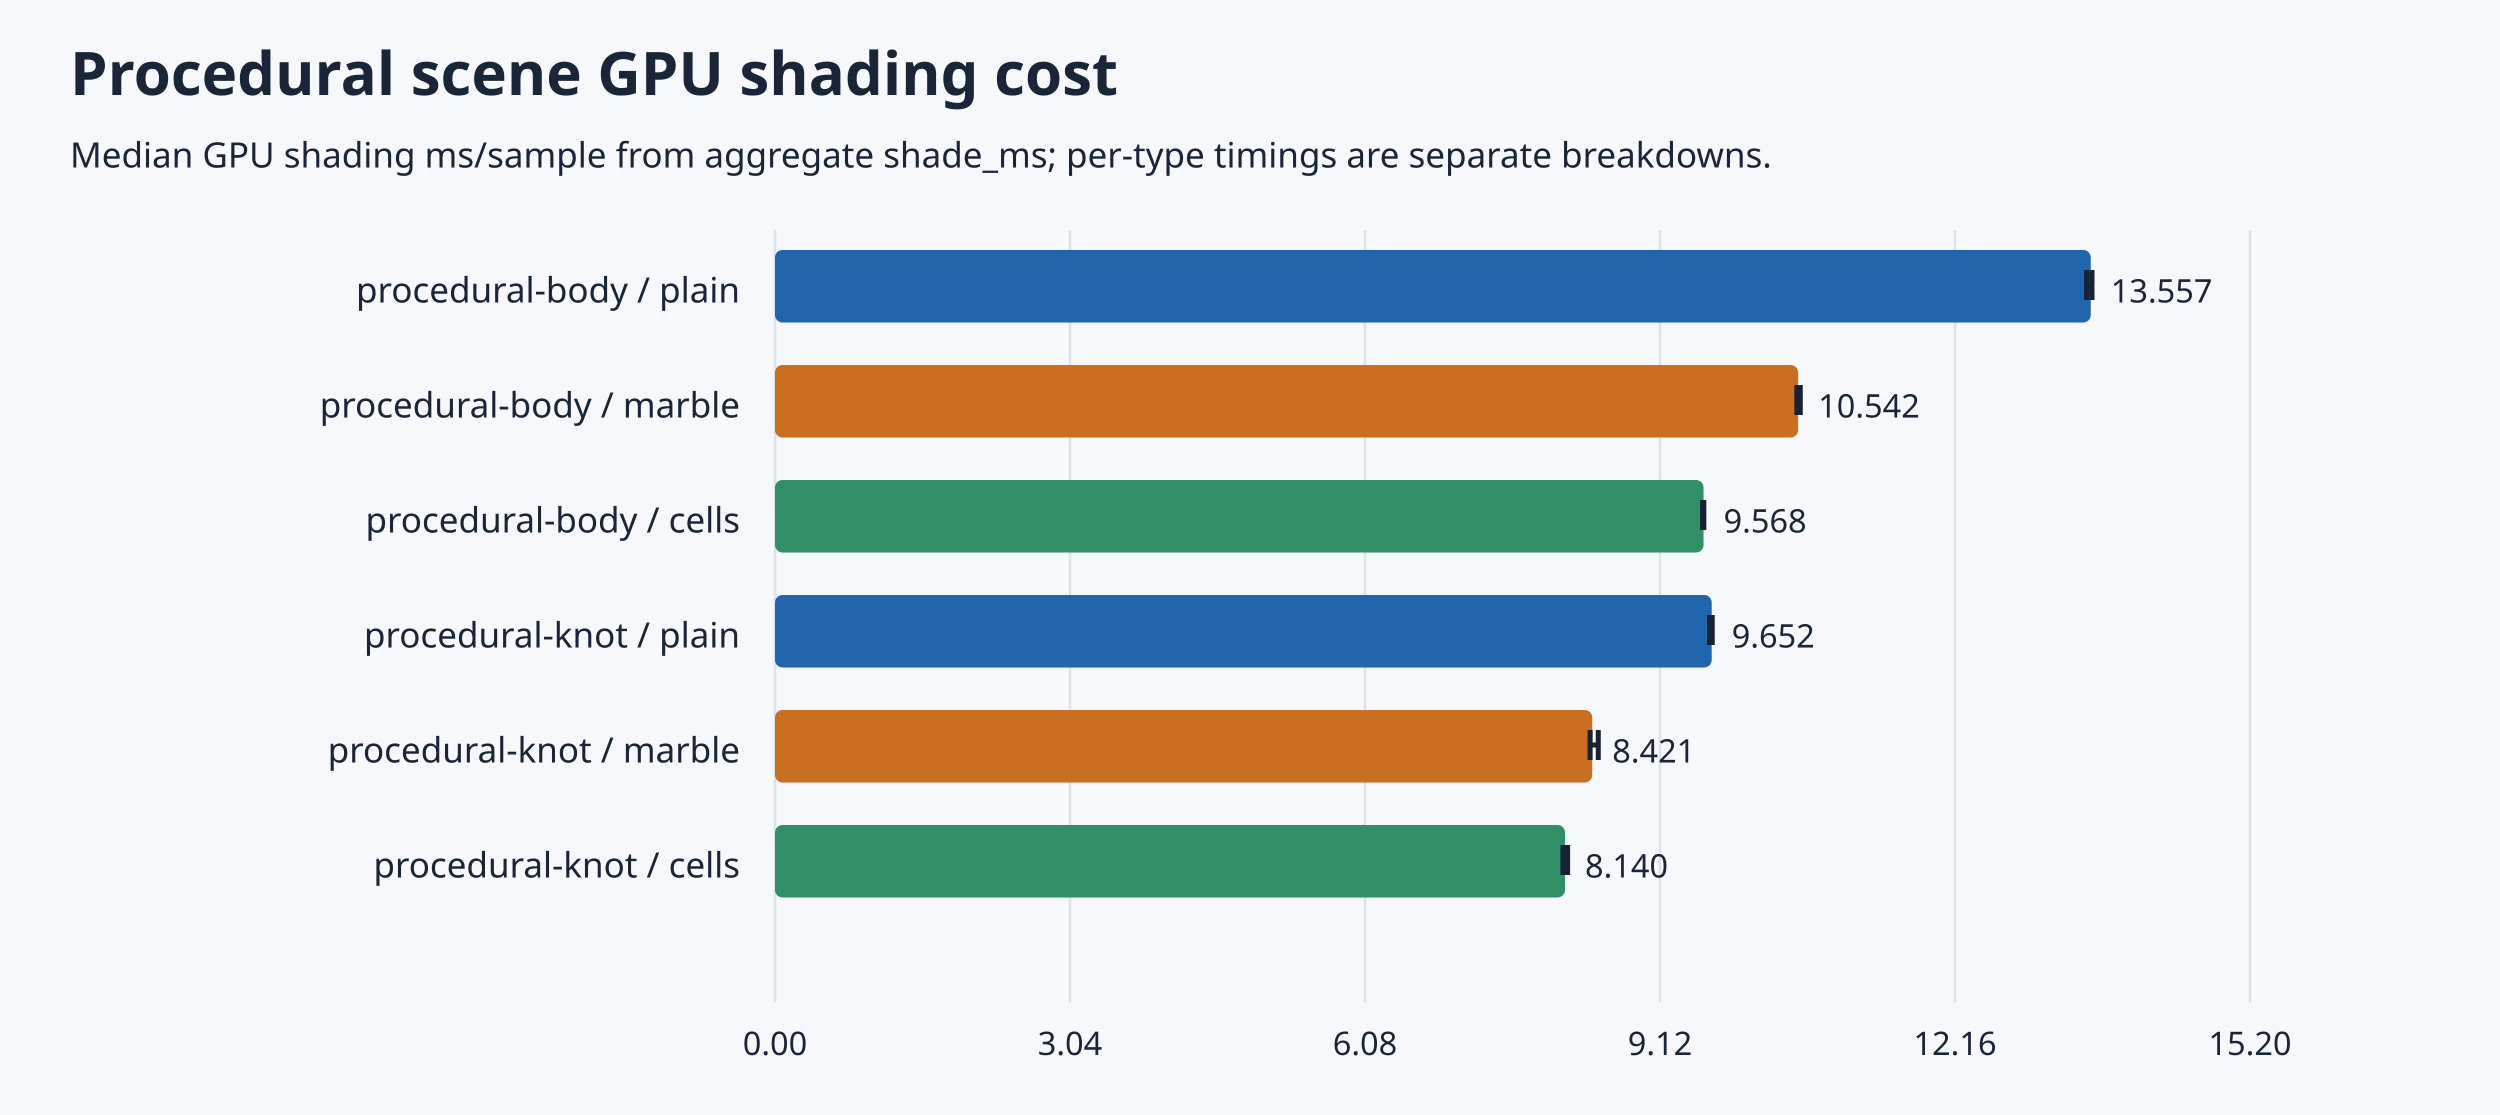
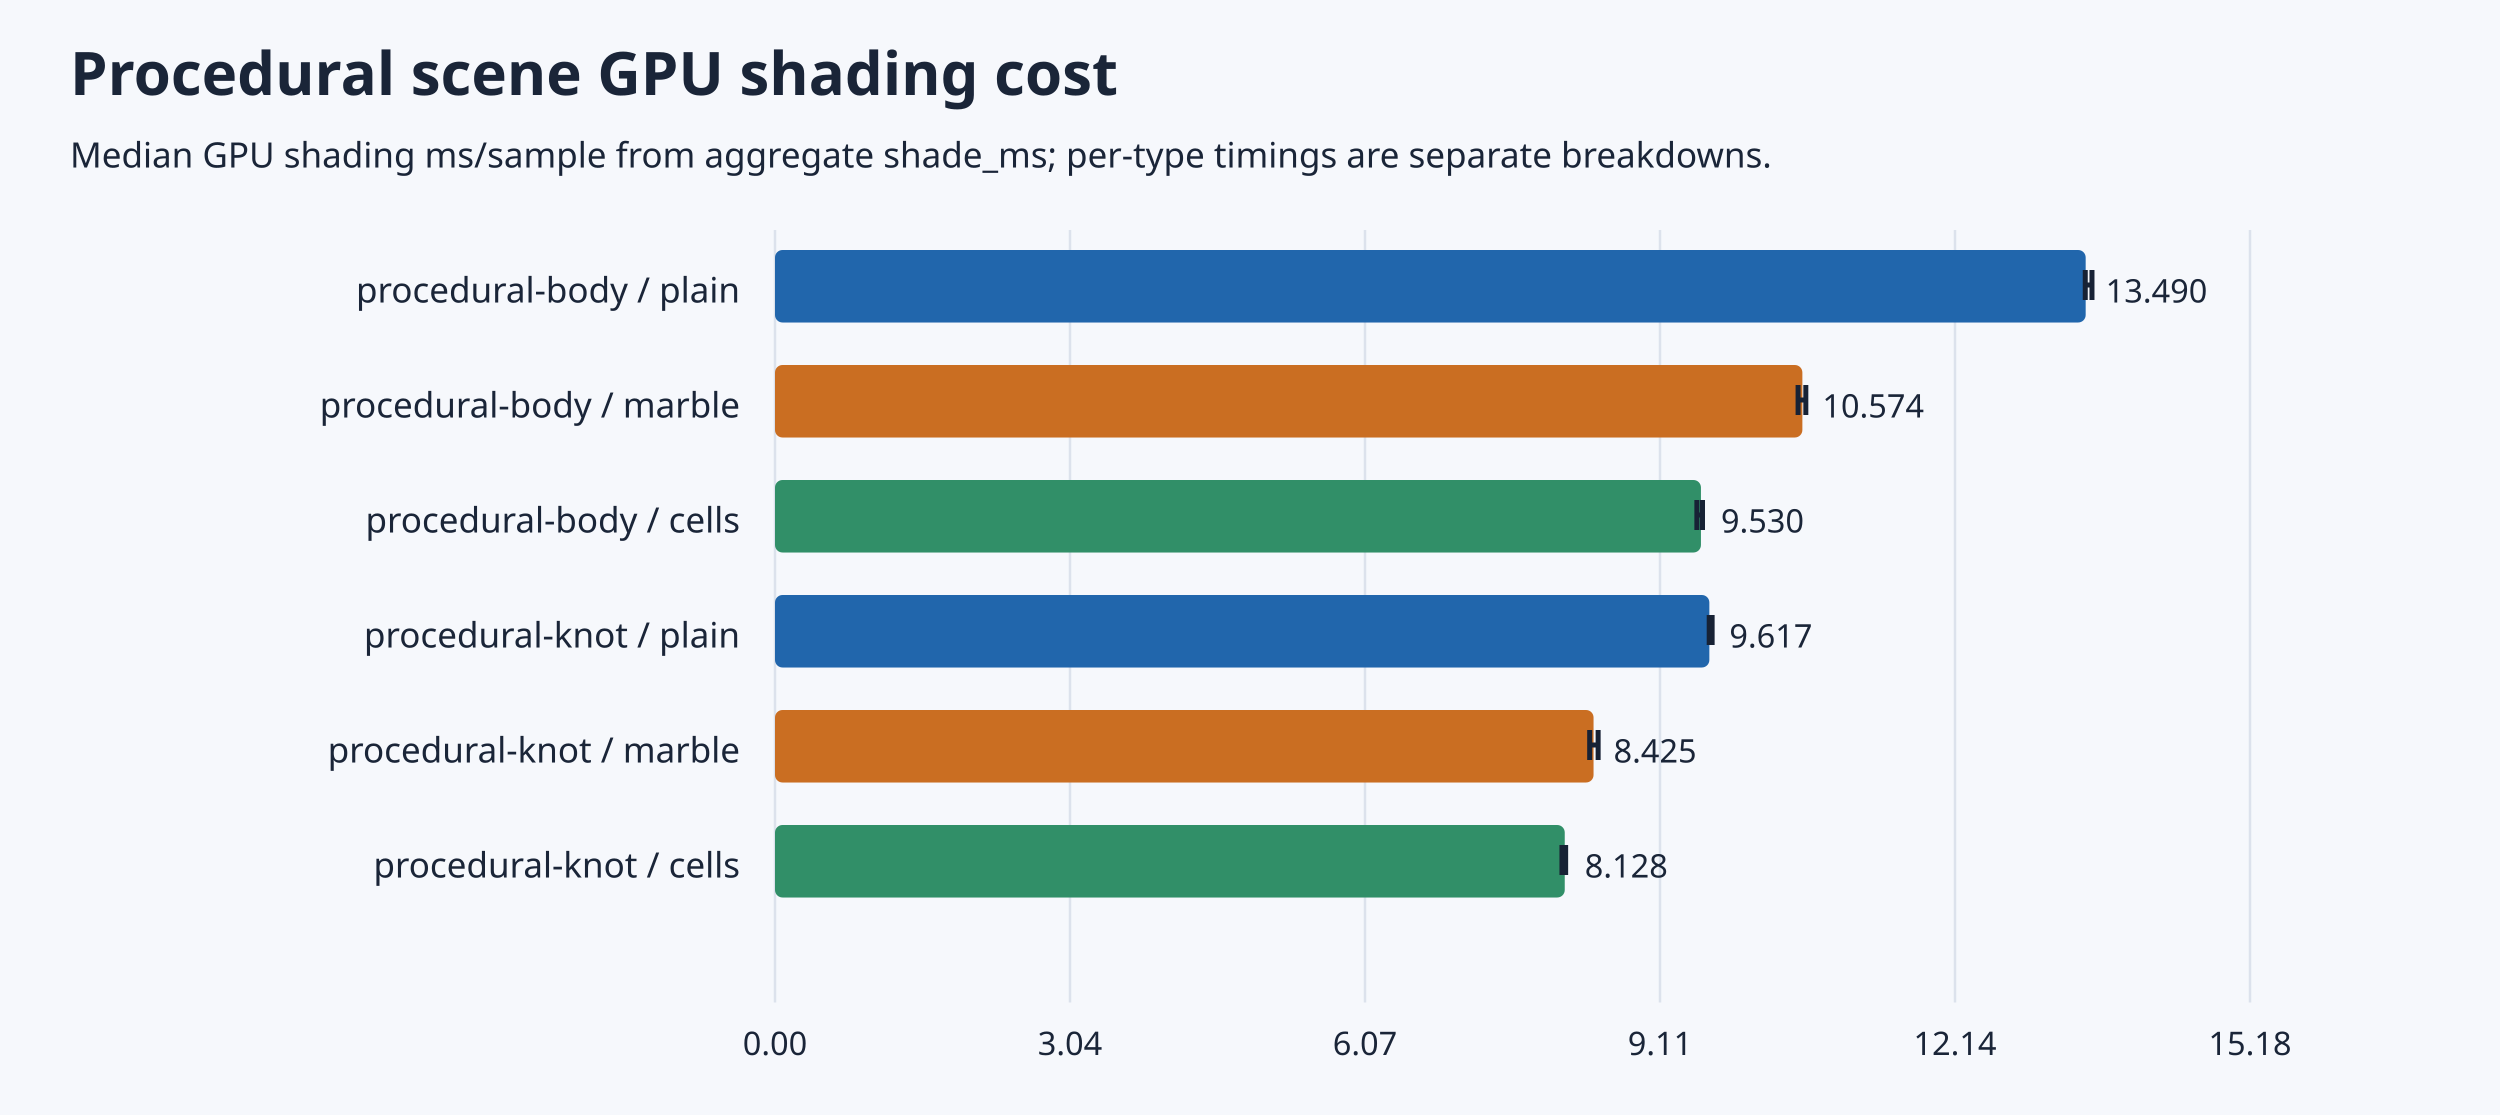
<svg xmlns="http://www.w3.org/2000/svg" width="1000" height="446" viewBox="0 0 1000 446">
  <rect width="1000" height="446" fill="#f6f8fc" />
  <g font-family="system-ui, sans-serif" fill="#1a2538">
    <text x="28" y="38" font-size="24" font-weight="600">Procedural scene GPU shading cost</text>
    <text x="28" y="67" font-size="14">Median GPU shading ms/sample from aggregate shade_ms; per-type timings are separate breakdowns.</text>
    <path d="M310.00 92 V401" stroke="#dce2ec" />
    <text x="310.00" y="422" text-anchor="middle" font-size="13">0.00</text>
    <path d="M428.00 92 V401" stroke="#dce2ec" />
    <text x="428.00" y="422" text-anchor="middle" font-size="13">3.04</text>
    <path d="M546.00 92 V401" stroke="#dce2ec" />
-     <text x="546.00" y="422" text-anchor="middle" font-size="13">6.08</text>
+     <text x="546.00" y="422" text-anchor="middle" font-size="13">6.07</text>
    <path d="M664.00 92 V401" stroke="#dce2ec" />
-     <text x="664.00" y="422" text-anchor="middle" font-size="13">9.12</text>
+     <text x="664.00" y="422" text-anchor="middle" font-size="13">9.11</text>
    <path d="M782.00 92 V401" stroke="#dce2ec" />
-     <text x="782.00" y="422" text-anchor="middle" font-size="13">12.16</text>
+     <text x="782.00" y="422" text-anchor="middle" font-size="13">12.14</text>
    <path d="M900.00 92 V401" stroke="#dce2ec" />
-     <text x="900.00" y="422" text-anchor="middle" font-size="13">15.20</text>
+     <text x="900.00" y="422" text-anchor="middle" font-size="13">15.18</text>
    <text x="296" y="121" text-anchor="end" font-size="14">procedural-body / plain</text>
-     <rect x="310" y="100" width="526.30" height="29" rx="3" fill="#2166ac" />
-     <path d="M834.66 114 H836.79 M834.66 108 V120 M836.79 108 V120" stroke="#172235" stroke-width="2" />
-     <text x="844.30" y="121" font-size="13">13.557</text>
+     <rect x="310" y="100" width="524.27" height="29" rx="3" fill="#2166ac" />
+     <path d="M834.10 114 H836.79 M834.10 108 V120 M836.79 108 V120" stroke="#172235" stroke-width="2" />
+     <text x="842.27" y="121" font-size="13">13.490</text>
    <text x="296" y="167" text-anchor="end" font-size="14">procedural-body / marble</text>
-     <rect x="310" y="146" width="409.26" height="29" rx="3" fill="#ca6e22" />
-     <path d="M718.74 160 H720.11 M718.74 154 V166 M720.11 154 V166" stroke="#172235" stroke-width="2" />
-     <text x="727.26" y="167" font-size="13">10.542</text>
+     <rect x="310" y="146" width="410.95" height="29" rx="3" fill="#ca6e22" />
+     <path d="M719.23 160 H722.33 M719.23 154 V166 M722.33 154 V166" stroke="#172235" stroke-width="2" />
+     <text x="728.95" y="167" font-size="13">10.574</text>
    <text x="296" y="213" text-anchor="end" font-size="14">procedural-body / cells</text>
-     <rect x="310" y="192" width="371.42" height="29" rx="3" fill="#318f68" />
-     <path d="M681.03 206 H681.53 M681.03 200 V212 M681.53 200 V212" stroke="#172235" stroke-width="2" />
-     <text x="689.42" y="213" font-size="13">9.568</text>
+     <rect x="310" y="192" width="370.38" height="29" rx="3" fill="#318f68" />
+     <path d="M678.75 206 H681.00 M678.75 200 V212 M681.00 200 V212" stroke="#172235" stroke-width="2" />
+     <text x="688.38" y="213" font-size="13">9.530</text>
    <text x="296" y="259" text-anchor="end" font-size="14">procedural-knot / plain</text>
-     <rect x="310" y="238" width="374.68" height="29" rx="3" fill="#2166ac" />
-     <path d="M683.79 252 H684.90 M683.79 246 V258 M684.90 246 V258" stroke="#172235" stroke-width="2" />
-     <text x="692.68" y="259" font-size="13">9.652</text>
+     <rect x="310" y="238" width="373.74" height="29" rx="3" fill="#2166ac" />
+     <path d="M683.68 252 H684.85 M683.68 246 V258 M684.85 246 V258" stroke="#172235" stroke-width="2" />
+     <text x="691.74" y="259" font-size="13">9.617</text>
    <text x="296" y="305" text-anchor="end" font-size="14">procedural-knot / marble</text>
-     <rect x="310" y="284" width="326.89" height="29" rx="3" fill="#ca6e22" />
-     <path d="M636.03 298 H639.31 M636.03 292 V304 M639.31 292 V304" stroke="#172235" stroke-width="2" />
-     <text x="644.89" y="305" font-size="13">8.421</text>
+     <rect x="310" y="284" width="327.42" height="29" rx="3" fill="#ca6e22" />
+     <path d="M635.87 298 H639.25 M635.87 292 V304 M639.25 292 V304" stroke="#172235" stroke-width="2" />
+     <text x="645.42" y="305" font-size="13">8.425</text>
    <text x="296" y="351" text-anchor="end" font-size="14">procedural-knot / cells</text>
-     <rect x="310" y="330" width="316.00" height="29" rx="3" fill="#318f68" />
-     <path d="M625.15 344 H627.04 M625.15 338 V350 M627.04 338 V350" stroke="#172235" stroke-width="2" />
-     <text x="634.00" y="351" font-size="13">8.140</text>
+     <rect x="310" y="330" width="315.90" height="29" rx="3" fill="#318f68" />
+     <path d="M624.78 344 H626.26 M624.78 338 V350 M626.26 338 V350" stroke="#172235" stroke-width="2" />
+     <text x="633.90" y="351" font-size="13">8.128</text>
  </g>
</svg>
